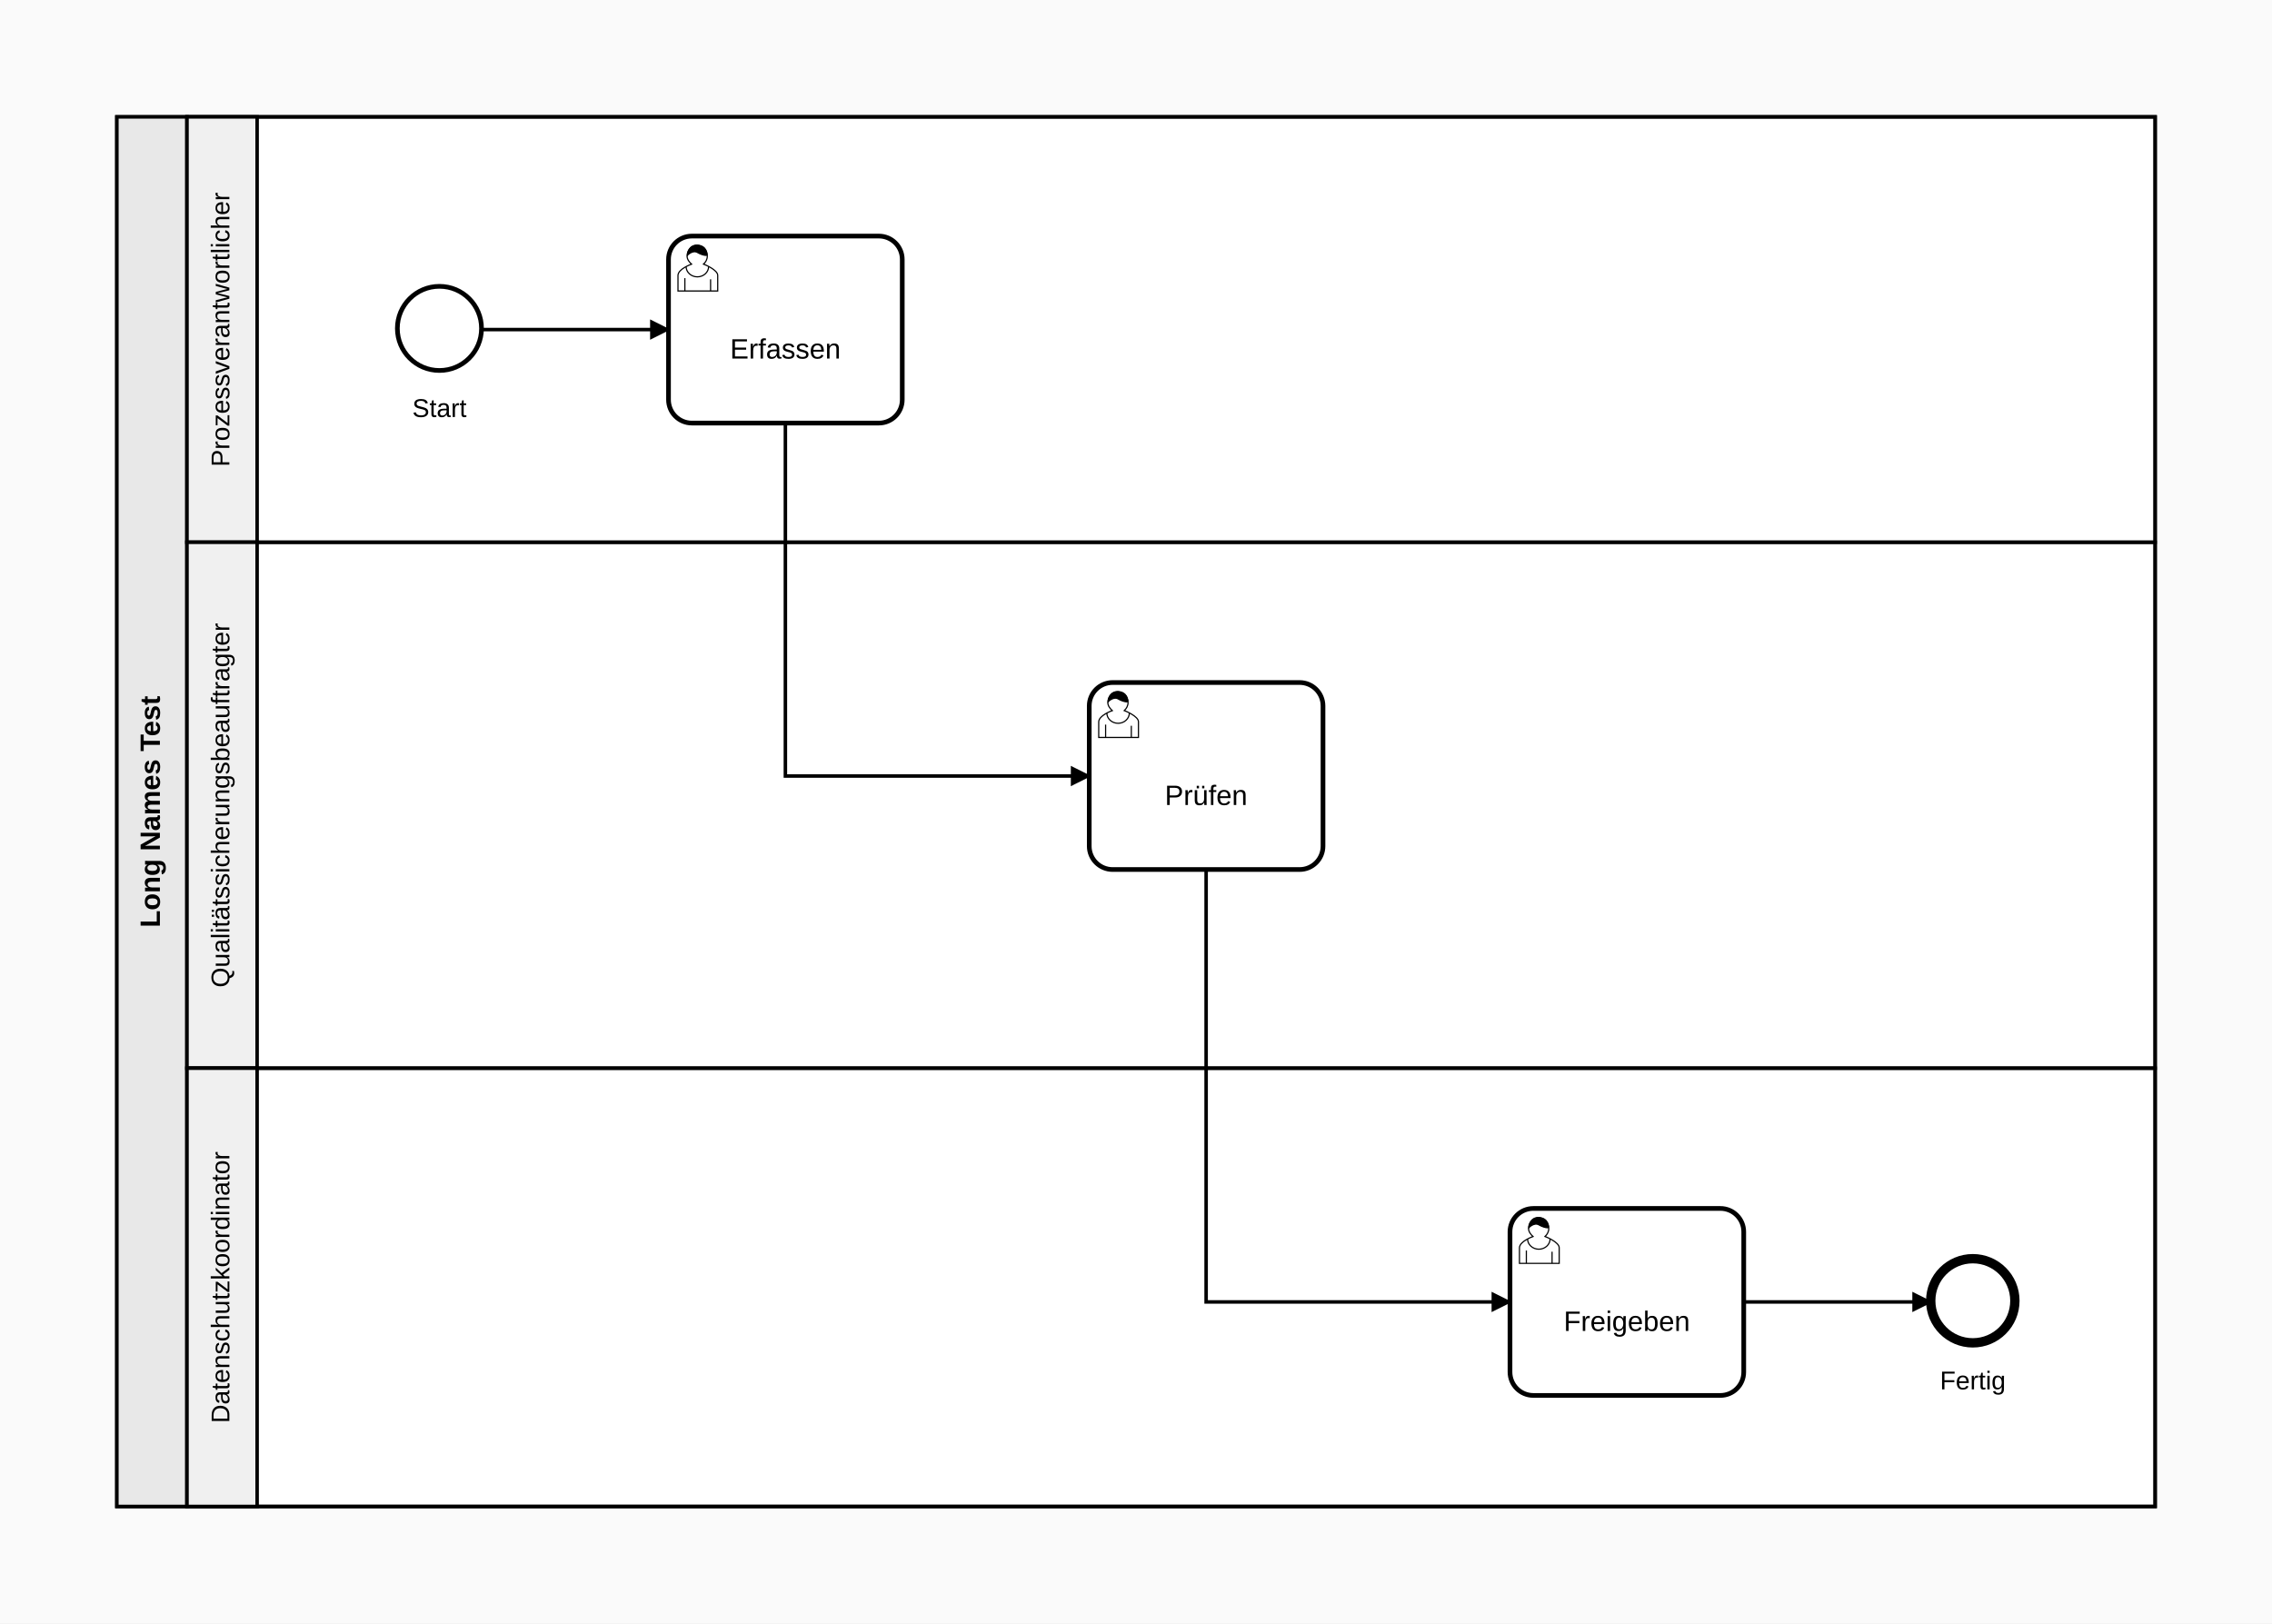
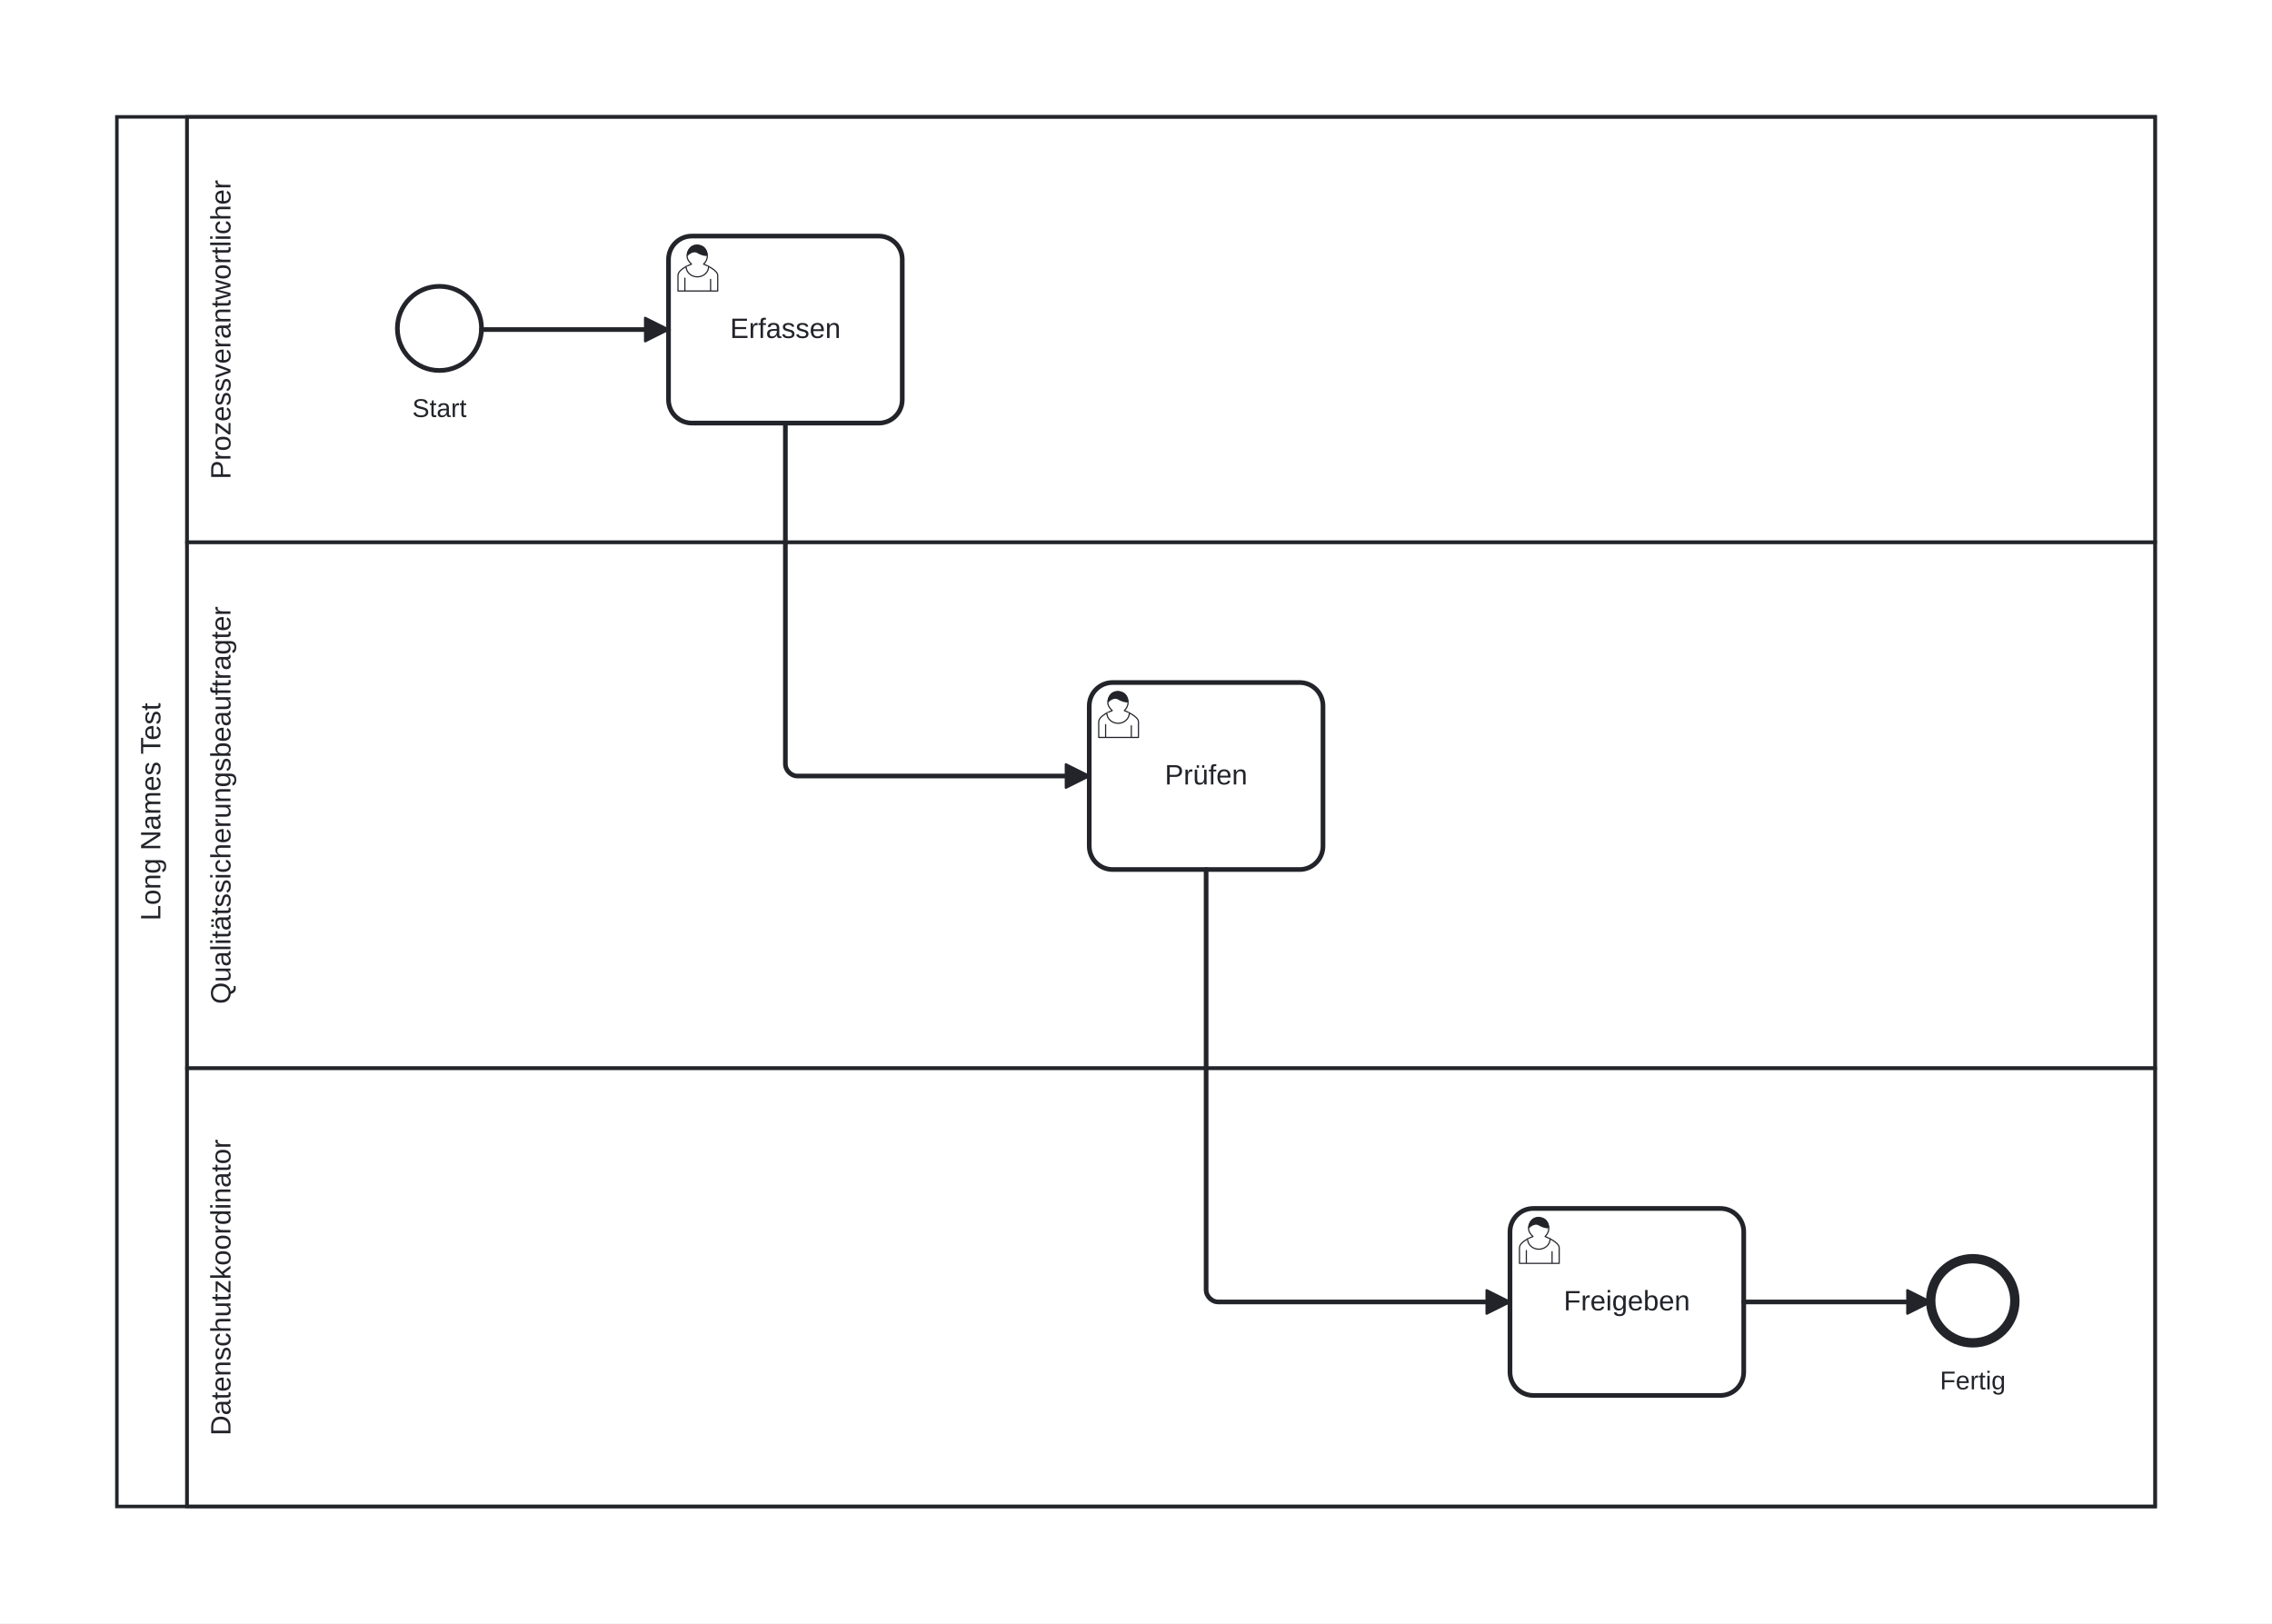
<svg xmlns="http://www.w3.org/2000/svg" width="972" height="694.5" viewBox="0 0 972 694.5" font-family="Arial, sans-serif">
  <defs>
    <marker id="seq-end" viewBox="0 0 20 20" refX="11" refY="10" markerWidth="10" markerHeight="10" orient="auto">
-       <path d="M 1 5 L 11 10 L 1 15 Z" fill="#000000" stroke="#000000" stroke-width="1" />
+       <path d="M 1 5 L 11 10 L 1 15 Z" fill="#22242a" stroke="#22242a" stroke-width="1" stroke-linecap="round" stroke-linejoin="round" />
    </marker>
-     <marker id="seq-default-src" viewBox="0 0 20 20" refX="0" refY="10" markerWidth="13.3" markerHeight="13.3" orient="auto">
-       <path d="M 6 4 L 10 16" fill="none" stroke="#000000" stroke-width="2" stroke-linecap="round" />
+     <marker id="seq-default-src" viewBox="0 0 20 20" refX="0" refY="10" markerWidth="10" markerHeight="10" orient="auto">
+       <path d="M 6 4 L 10 16" fill="none" stroke="#22242a" stroke-width="2" stroke-linecap="round" />
    </marker>
-     <marker id="seq-conditional-src" viewBox="0 0 20 20" refX="-1" refY="10" markerWidth="13.3" markerHeight="13.3" orient="auto">
-       <path d="M 0 10 L 8 6 L 16 10 L 8 14 Z" fill="#ffffff" stroke="#000000" stroke-width="2" stroke-linejoin="round" />
+     <marker id="seq-conditional-src" viewBox="0 0 20 20" refX="-1" refY="10" markerWidth="10" markerHeight="10" orient="auto">
+       <path d="M 0 10 L 8 6 L 16 10 L 8 14 Z" fill="#ffffff" stroke="#22242a" stroke-width="2" stroke-linejoin="round" />
    </marker>
    <marker id="msg-start" viewBox="0 0 20 20" refX="6" refY="6" markerWidth="20" markerHeight="20" orient="auto">
-       <circle cx="6" cy="6" r="3.5" fill="#ffffff" stroke="#000000" stroke-width="1" />
+       <circle cx="6" cy="6" r="3.5" fill="#ffffff" stroke="#22242a" stroke-width="1" stroke-dasharray="10000, 1" />
    </marker>
    <marker id="msg-end" viewBox="0 0 20 20" refX="8.5" refY="5" markerWidth="20" markerHeight="20" orient="auto">
-       <path d="m 1 5 l 0 -3 l 7 3 l -7 3 z" fill="#ffffff" stroke="#000000" stroke-width="1" stroke-linecap="butt" />
+       <path d="m 1 5 l 0 -3 l 7 3 l -7 3 z" fill="#ffffff" stroke="#22242a" stroke-width="1" stroke-linecap="round" stroke-linejoin="round" stroke-dasharray="10000, 1" />
    </marker>
    <marker id="assoc-end" viewBox="0 0 20 20" refX="11" refY="10" markerWidth="10" markerHeight="10" orient="auto">
-       <path d="M 1 5 L 11 10 L 1 15" fill="none" stroke="#000000" stroke-width="1.5" />
+       <path d="M 1 5 L 11 10 L 1 15" fill="none" stroke="#22242a" stroke-width="1.5" stroke-linecap="round" stroke-linejoin="round" stroke-dasharray="10000, 1" />
    </marker>
  </defs>
-   <rect width="972" height="694.5" fill="#fafafa" />
-   <rect x="50" y="50" width="872" height="594.5" fill="#ffffff" stroke="#000000" stroke-width="1.5" />
-   <rect x="50" y="50" width="30" height="594.5" fill="#e8e8e8" stroke="#000000" stroke-width="1.5" />
-   <text x="65" y="347.25" text-anchor="middle" dominant-baseline="middle" font-size="12" font-weight="bold" fill="#000000" transform="rotate(-90,65,347.25)">Long Names Test</text>
-   <rect x="80" y="50" width="842" height="182" fill="#ffffff" fill-opacity="0.25" stroke="#000000" stroke-width="1.5" />
-   <rect x="80" y="50" width="30" height="182" fill="#f0f0f0" stroke="#000000" stroke-width="1.5" />
-   <text x="95" y="141" text-anchor="middle" dominant-baseline="middle" font-size="11" fill="#000000" transform="rotate(-90,95,141)">Prozessverantwortlicher</text>
-   <rect x="80" y="232" width="842" height="225" fill="#ffffff" fill-opacity="0.25" stroke="#000000" stroke-width="1.5" />
-   <rect x="80" y="232" width="30" height="225" fill="#f0f0f0" stroke="#000000" stroke-width="1.5" />
-   <text x="95" y="344.5" text-anchor="middle" dominant-baseline="middle" font-size="11" fill="#000000" transform="rotate(-90,95,344.5)">Qualitätssicherungsbeauftragter</text>
-   <rect x="80" y="457" width="842" height="187.5" fill="#ffffff" fill-opacity="0.25" stroke="#000000" stroke-width="1.5" />
-   <rect x="80" y="457" width="30" height="187.5" fill="#f0f0f0" stroke="#000000" stroke-width="1.5" />
-   <text x="95" y="550.75" text-anchor="middle" dominant-baseline="middle" font-size="11" fill="#000000" transform="rotate(-90,95,550.75)">Datenschutzkoordinator</text>
-   <path data-element-id="f1" d="M 206 141 L 286 141" stroke="#000000" stroke-width="1.5" fill="none" marker-end="url(#seq-end)" />
-   <path data-element-id="f2" d="M 336 181 L 336 332 L 466 332" stroke="#000000" stroke-width="1.5" fill="none" marker-end="url(#seq-end)" />
-   <path data-element-id="f3" d="M 516 372 L 516 557 L 646 557" stroke="#000000" stroke-width="1.5" fill="none" marker-end="url(#seq-end)" />
-   <path data-element-id="f4" d="M 746 557 L 826 557" stroke="#000000" stroke-width="1.5" fill="none" marker-end="url(#seq-end)" />
+   <rect width="972" height="694.5" fill="#ffffff" />
+   <rect x="50" y="50" width="872" height="594.5" fill="#ffffff" fill-opacity="0.95" stroke="#22242a" stroke-width="1.5" />
+   <path d="M 80 50 L 80 644.5" stroke="#22242a" stroke-width="1.5" fill="none" />
+   <text x="68.6" y="347.3" text-anchor="middle" font-size="12" fill="#22242a" transform="rotate(-90,68.6,347.3)">Long Names Test</text>
+   <rect x="80" y="50" width="842" height="182" fill="#ffffff" fill-opacity="0.25" stroke="#22242a" stroke-width="1.5" />
+   <text x="98.6" y="141" text-anchor="middle" font-size="12" fill="#22242a" transform="rotate(-90,98.6,141)">Prozessverantwortlicher</text>
+   <rect x="80" y="232" width="842" height="225" fill="#ffffff" fill-opacity="0.25" stroke="#22242a" stroke-width="1.5" />
+   <text x="98.6" y="344.5" text-anchor="middle" font-size="12" fill="#22242a" transform="rotate(-90,98.6,344.5)">Qualitätssicherungsbeauftragter</text>
+   <rect x="80" y="457" width="842" height="187.5" fill="#ffffff" fill-opacity="0.25" stroke="#22242a" stroke-width="1.5" />
+   <text x="98.6" y="550.8" text-anchor="middle" font-size="12" fill="#22242a" transform="rotate(-90,98.6,550.8)">Datenschutzkoordinator</text>
  <g data-element-id="s1">
-     <circle cx="188" cy="140.5" r="18" fill="#ffffff" fill-opacity="0.95" stroke="#000000" stroke-width="2" />
-     <text text-anchor="middle" font-size="11" fill="#000000">
+     <circle cx="188" cy="140.5" r="18" fill="#ffffff" fill-opacity="0.95" stroke="#22242a" stroke-width="2" />
+     <text text-anchor="middle" font-size="11" fill="#22242a">
      <tspan x="188" y="178.4">Start</tspan>
    </text>
  </g>
  <g data-element-id="t1">
-     <rect x="286" y="101" width="100" height="80" rx="10" ry="10" fill="#ffffff" fill-opacity="0.95" stroke="#000000" stroke-width="2" />
-     <g>
-       <path d="m 301,113 c 0.909,-0.845 1.594,-2.049 1.594,-3.385 0,-2.554 -1.805,-4.622 -4.357,-4.622 -2.552,0 -4.288,2.068 -4.288,4.622 0,1.348 0.974,2.562 1.896,3.405 -0.529,0.187 -5.669,2.097 -5.794,4.756 v 6.718 h 17 v -6.718 c 0,-2.298 -5.528,-4.595 -6.051,-4.776 z m -8,6 l 0,5.5 m 11,0 l 0,-5" fill="#ffffff" stroke="#000000" stroke-width="0.5" />
-       <path d="m 303.162,114.009 c 0,2.447 -2.158,4.431 -4.821,4.431 -2.665,0 -4.822,-1.981 -4.822,-4.431" fill="none" stroke="#000000" stroke-width="0.5" />
-       <path d="m 294.1,109.2 c 0,0 2.251,-2.358 4.274,-1.177 2.024,1.181 4.221,1.537 4.124,0.965 -0.098,-0.57 -0.117,-3.791 -4.191,-4.136 -3.575,0.001 -4.208,3.367 -4.207,4.348 z" fill="#000000" stroke="#000000" stroke-width="0.5" />
+     <rect x="286" y="101" width="100" height="80" rx="10" ry="10" fill="#ffffff" fill-opacity="0.95" stroke="#22242a" stroke-width="2" />
+     <text x="336" y="144.6" text-anchor="middle" font-size="12" fill="#22242a">Erfassen</text>
+     <g transform="translate(286,101)">
+       <path d="m 15,12 c 0.909,-0.845 1.594,-2.049 1.594,-3.385 0,-2.554 -1.805,-4.622 -4.357,-4.622 -2.552,0 -4.288,2.068 -4.288,4.622 0,1.348 0.974,2.562 1.896,3.405 -0.529,0.187 -5.669,2.097 -5.794,4.756 v 6.718 h 17 v -6.718 c 0,-2.298 -5.528,-4.595 -6.051,-4.776 zm -8,6 l 0,5.5 m 11,0 l 0,-5" fill="#ffffff" stroke="#22242a" stroke-width="0.5" stroke-linecap="round" stroke-linejoin="round" />
+       <path d="m 15,12 m 2.162,1.009 c 0,2.447 -2.158,4.431 -4.821,4.431 -2.665,0 -4.822,-1.981 -4.822,-4.431 " fill="#ffffff" stroke="#22242a" stroke-width="0.5" stroke-linecap="round" stroke-linejoin="round" />
+       <path d="m 15,12 m -6.9,-3.80 c 0,0 2.251,-2.358 4.274,-1.177 2.024,1.181 4.221,1.537 4.124,0.965 -0.098,-0.57 -0.117,-3.791 -4.191,-4.136 -3.575,0.001 -4.208,3.367 -4.207,4.348 z" fill="#22242a" stroke="#22242a" stroke-width="0.5" stroke-linecap="round" stroke-linejoin="round" />
    </g>
-     <text x="336" y="150" text-anchor="middle" dominant-baseline="middle" font-size="12" fill="#000000">Erfassen</text>
  </g>
  <g data-element-id="t2">
-     <rect x="466" y="292" width="100" height="80" rx="10" ry="10" fill="#ffffff" fill-opacity="0.95" stroke="#000000" stroke-width="2" />
-     <g>
-       <path d="m 481,304 c 0.909,-0.845 1.594,-2.049 1.594,-3.385 0,-2.554 -1.805,-4.622 -4.357,-4.622 -2.552,0 -4.288,2.068 -4.288,4.622 0,1.348 0.974,2.562 1.896,3.405 -0.529,0.187 -5.669,2.097 -5.794,4.756 v 6.718 h 17 v -6.718 c 0,-2.298 -5.528,-4.595 -6.051,-4.776 z m -8,6 l 0,5.5 m 11,0 l 0,-5" fill="#ffffff" stroke="#000000" stroke-width="0.5" />
-       <path d="m 483.162,305.009 c 0,2.447 -2.158,4.431 -4.821,4.431 -2.665,0 -4.822,-1.981 -4.822,-4.431" fill="none" stroke="#000000" stroke-width="0.5" />
-       <path d="m 474.1,300.2 c 0,0 2.251,-2.358 4.274,-1.177 2.024,1.181 4.221,1.537 4.124,0.965 -0.098,-0.57 -0.117,-3.791 -4.191,-4.136 -3.575,0.001 -4.208,3.367 -4.207,4.348 z" fill="#000000" stroke="#000000" stroke-width="0.5" />
+     <rect x="466" y="292" width="100" height="80" rx="10" ry="10" fill="#ffffff" fill-opacity="0.95" stroke="#22242a" stroke-width="2" />
+     <text x="516" y="335.6" text-anchor="middle" font-size="12" fill="#22242a">Prüfen</text>
+     <g transform="translate(466,292)">
+       <path d="m 15,12 c 0.909,-0.845 1.594,-2.049 1.594,-3.385 0,-2.554 -1.805,-4.622 -4.357,-4.622 -2.552,0 -4.288,2.068 -4.288,4.622 0,1.348 0.974,2.562 1.896,3.405 -0.529,0.187 -5.669,2.097 -5.794,4.756 v 6.718 h 17 v -6.718 c 0,-2.298 -5.528,-4.595 -6.051,-4.776 zm -8,6 l 0,5.5 m 11,0 l 0,-5" fill="#ffffff" stroke="#22242a" stroke-width="0.5" stroke-linecap="round" stroke-linejoin="round" />
+       <path d="m 15,12 m 2.162,1.009 c 0,2.447 -2.158,4.431 -4.821,4.431 -2.665,0 -4.822,-1.981 -4.822,-4.431 " fill="#ffffff" stroke="#22242a" stroke-width="0.5" stroke-linecap="round" stroke-linejoin="round" />
+       <path d="m 15,12 m -6.9,-3.80 c 0,0 2.251,-2.358 4.274,-1.177 2.024,1.181 4.221,1.537 4.124,0.965 -0.098,-0.57 -0.117,-3.791 -4.191,-4.136 -3.575,0.001 -4.208,3.367 -4.207,4.348 z" fill="#22242a" stroke="#22242a" stroke-width="0.5" stroke-linecap="round" stroke-linejoin="round" />
    </g>
-     <text x="516" y="341" text-anchor="middle" dominant-baseline="middle" font-size="12" fill="#000000">Prüfen</text>
  </g>
  <g data-element-id="t3">
-     <rect x="646" y="517" width="100" height="80" rx="10" ry="10" fill="#ffffff" fill-opacity="0.95" stroke="#000000" stroke-width="2" />
-     <g>
-       <path d="m 661,529 c 0.909,-0.845 1.594,-2.049 1.594,-3.385 0,-2.554 -1.805,-4.622 -4.357,-4.622 -2.552,0 -4.288,2.068 -4.288,4.622 0,1.348 0.974,2.562 1.896,3.405 -0.529,0.187 -5.669,2.097 -5.794,4.756 v 6.718 h 17 v -6.718 c 0,-2.298 -5.528,-4.595 -6.051,-4.776 z m -8,6 l 0,5.5 m 11,0 l 0,-5" fill="#ffffff" stroke="#000000" stroke-width="0.5" />
-       <path d="m 663.162,530.009 c 0,2.447 -2.158,4.431 -4.821,4.431 -2.665,0 -4.822,-1.981 -4.822,-4.431" fill="none" stroke="#000000" stroke-width="0.5" />
-       <path d="m 654.1,525.2 c 0,0 2.251,-2.358 4.274,-1.177 2.024,1.181 4.221,1.537 4.124,0.965 -0.098,-0.57 -0.117,-3.791 -4.191,-4.136 -3.575,0.001 -4.208,3.367 -4.207,4.348 z" fill="#000000" stroke="#000000" stroke-width="0.5" />
+     <rect x="646" y="517" width="100" height="80" rx="10" ry="10" fill="#ffffff" fill-opacity="0.95" stroke="#22242a" stroke-width="2" />
+     <text x="696" y="560.6" text-anchor="middle" font-size="12" fill="#22242a">Freigeben</text>
+     <g transform="translate(646,517)">
+       <path d="m 15,12 c 0.909,-0.845 1.594,-2.049 1.594,-3.385 0,-2.554 -1.805,-4.622 -4.357,-4.622 -2.552,0 -4.288,2.068 -4.288,4.622 0,1.348 0.974,2.562 1.896,3.405 -0.529,0.187 -5.669,2.097 -5.794,4.756 v 6.718 h 17 v -6.718 c 0,-2.298 -5.528,-4.595 -6.051,-4.776 zm -8,6 l 0,5.5 m 11,0 l 0,-5" fill="#ffffff" stroke="#22242a" stroke-width="0.5" stroke-linecap="round" stroke-linejoin="round" />
+       <path d="m 15,12 m 2.162,1.009 c 0,2.447 -2.158,4.431 -4.821,4.431 -2.665,0 -4.822,-1.981 -4.822,-4.431 " fill="#ffffff" stroke="#22242a" stroke-width="0.5" stroke-linecap="round" stroke-linejoin="round" />
+       <path d="m 15,12 m -6.9,-3.80 c 0,0 2.251,-2.358 4.274,-1.177 2.024,1.181 4.221,1.537 4.124,0.965 -0.098,-0.57 -0.117,-3.791 -4.191,-4.136 -3.575,0.001 -4.208,3.367 -4.207,4.348 z" fill="#22242a" stroke="#22242a" stroke-width="0.5" stroke-linecap="round" stroke-linejoin="round" />
    </g>
-     <text x="696" y="566" text-anchor="middle" dominant-baseline="middle" font-size="12" fill="#000000">Freigeben</text>
  </g>
  <g data-element-id="e1">
-     <circle cx="844" cy="556.5" r="18" fill="#ffffff" fill-opacity="0.95" stroke="#000000" stroke-width="4" />
-     <text text-anchor="middle" font-size="11" fill="#000000">
+     <circle cx="844" cy="556.5" r="18" fill="#ffffff" fill-opacity="0.95" stroke="#22242a" stroke-width="4" />
+     <text text-anchor="middle" font-size="11" fill="#22242a">
      <tspan x="844" y="594.4">Fertig</tspan>
    </text>
  </g>
+   <path data-element-id="f1" data-waypoints="206,141 286,141" d="M 206 141 L 286 141" stroke="#22242a" stroke-width="2" fill="none" stroke-linecap="round" stroke-linejoin="round" marker-end="url(#seq-end)" />
+   <path data-element-id="f2" data-waypoints="336,181 336,332 466,332" d="M 336 181 L 336 327 C 336 329.5 338.5 332 341 332 L 466 332" stroke="#22242a" stroke-width="2" fill="none" stroke-linecap="round" stroke-linejoin="round" marker-end="url(#seq-end)" />
+   <path data-element-id="f3" data-waypoints="516,372 516,557 646,557" d="M 516 372 L 516 552 C 516 554.5 518.5 557 521 557 L 646 557" stroke="#22242a" stroke-width="2" fill="none" stroke-linecap="round" stroke-linejoin="round" marker-end="url(#seq-end)" />
+   <path data-element-id="f4" data-waypoints="746,557 826,557" d="M 746 557 L 826 557" stroke="#22242a" stroke-width="2" fill="none" stroke-linecap="round" stroke-linejoin="round" marker-end="url(#seq-end)" />
</svg>
